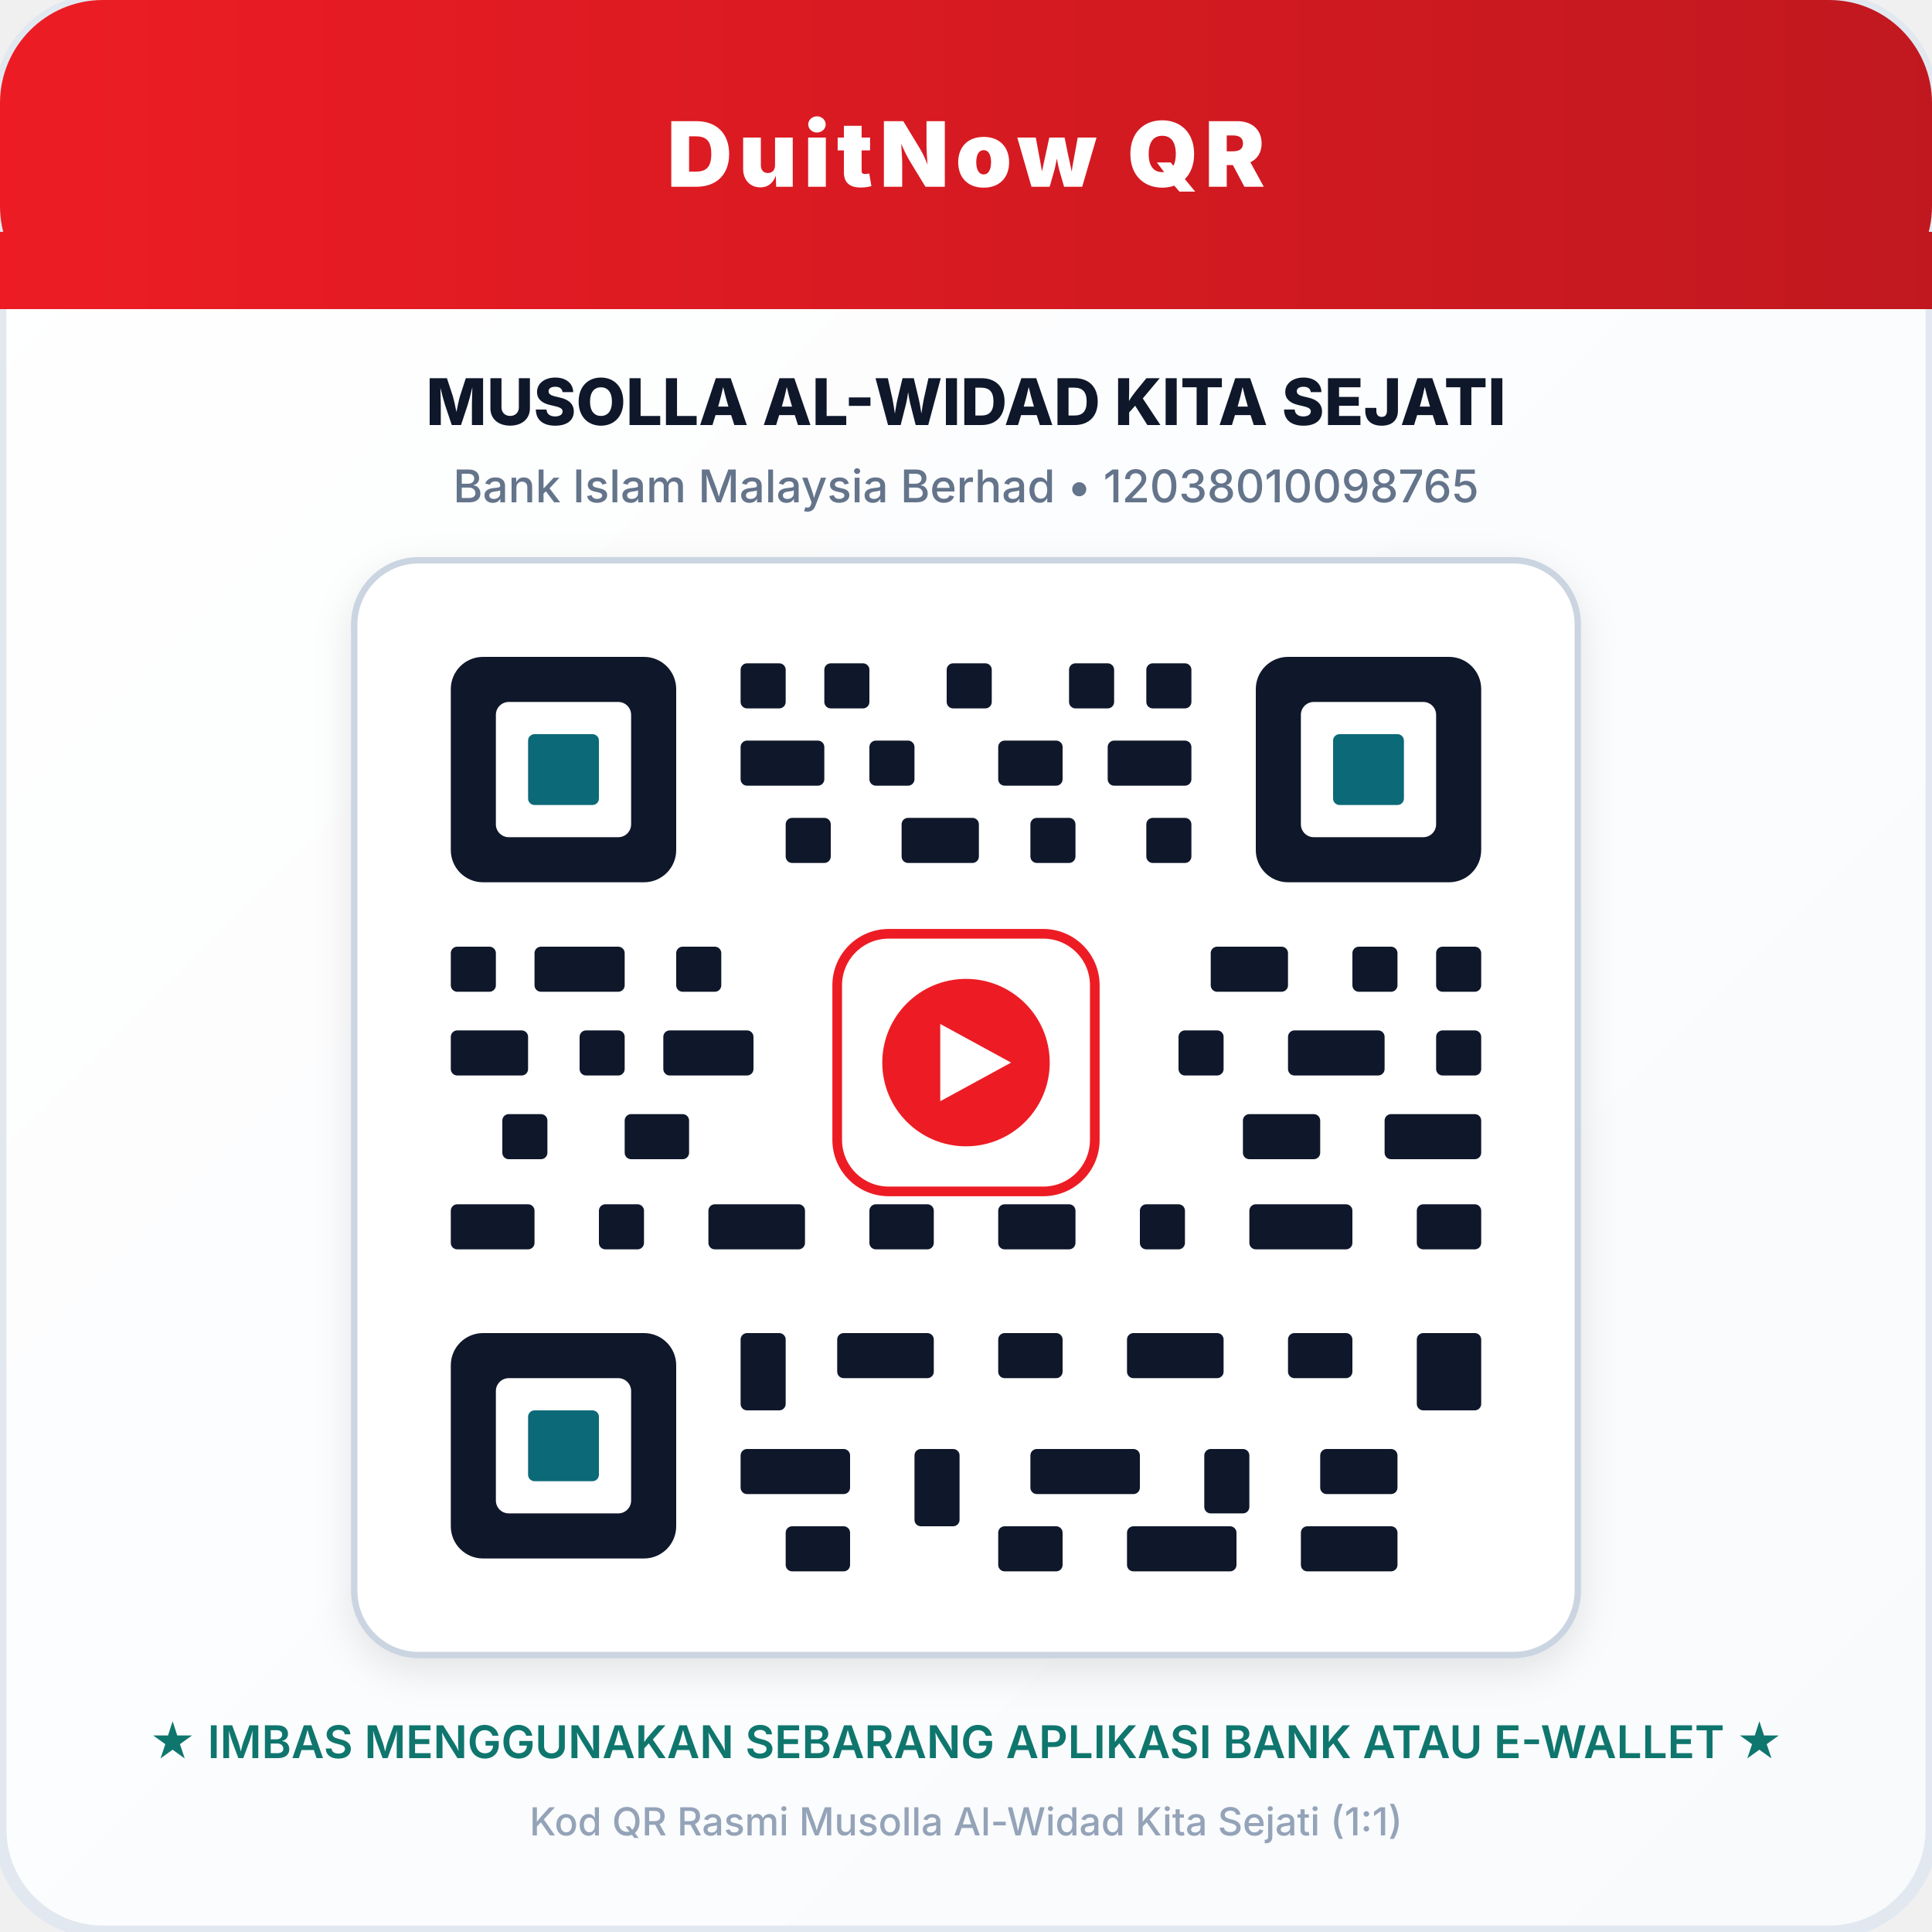
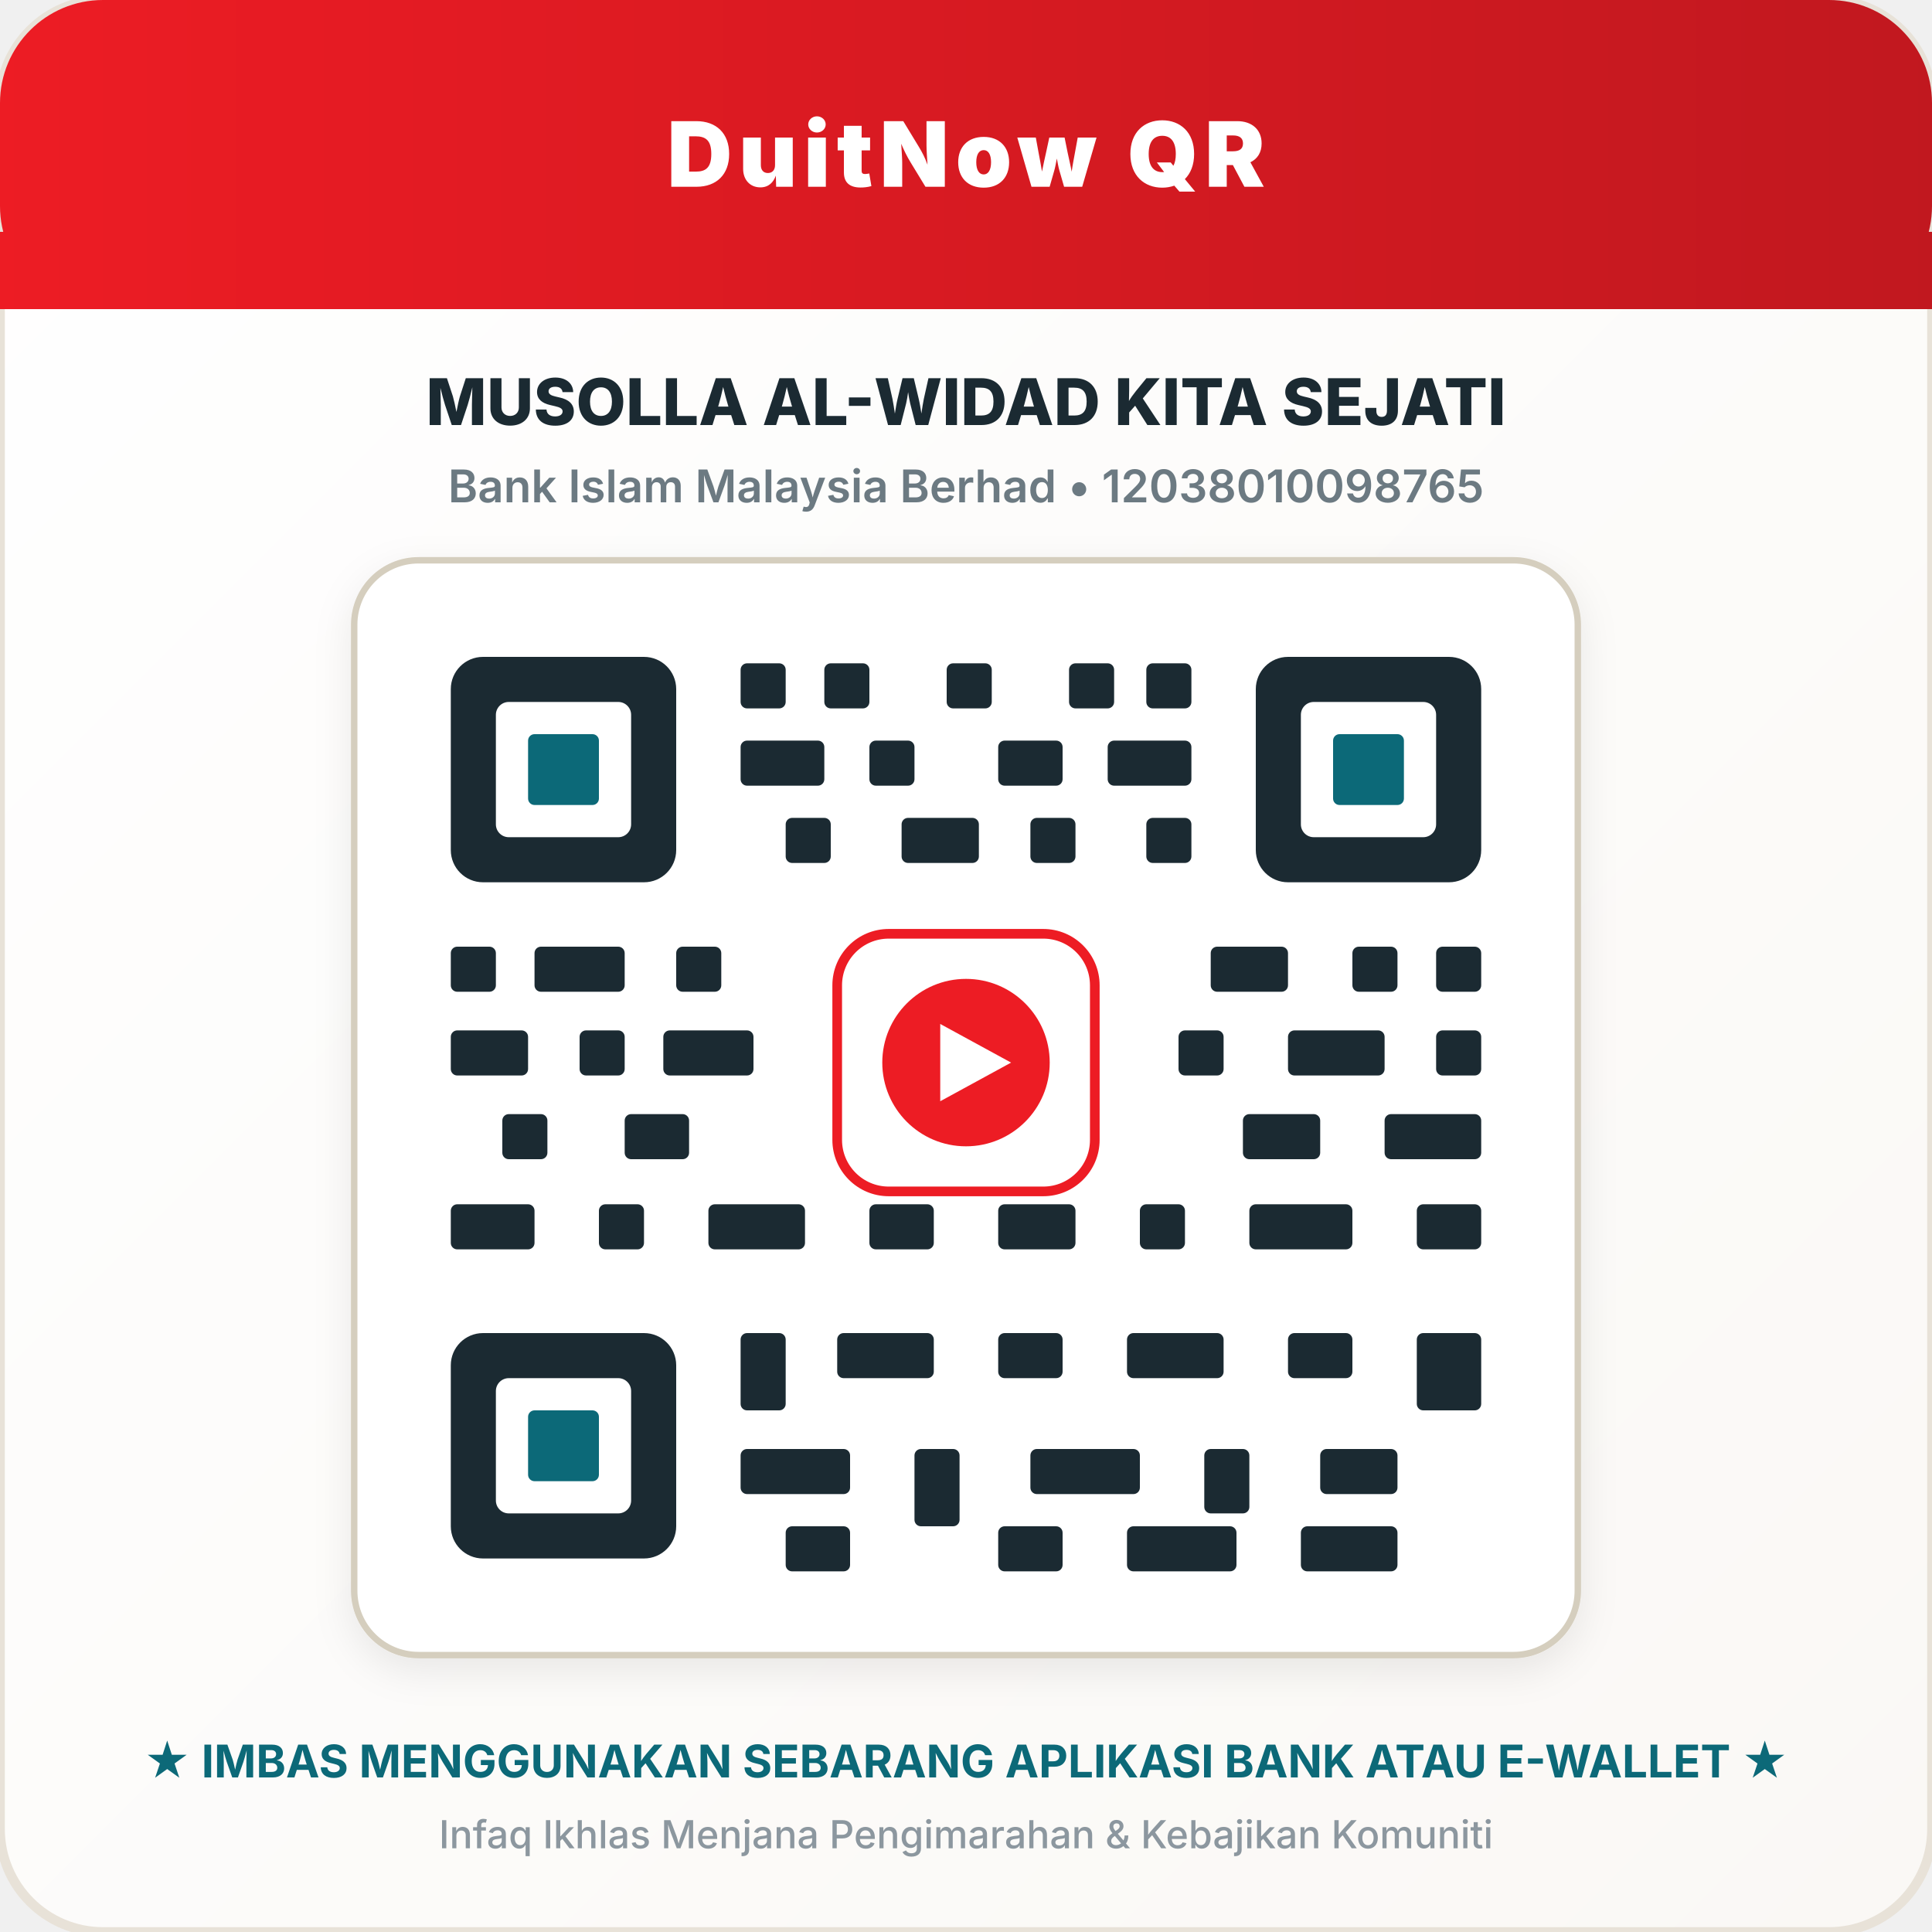
<svg xmlns="http://www.w3.org/2000/svg" viewBox="0 0 600 600" width="100%" height="100%">
  <defs>
    <linearGradient id="qrBg" x1="0%" y1="0%" x2="100%" y2="100%">
      <stop offset="0%" stop-color="#ffffff" />
-       <stop offset="100%" stop-color="#f8fafc" />
+       <stop offset="100%" stop-color="#faf8f5" />
    </linearGradient>
    <linearGradient id="dnHeader" x1="0%" y1="0%" x2="100%" y2="0%">
      <stop offset="0%" stop-color="#ed1c24" />
      <stop offset="100%" stop-color="#c1181f" />
    </linearGradient>
    <filter id="shadow" x="-5%" y="-5%" width="110%" height="110%">
-       <feDropShadow dx="0" dy="4" stdDeviation="6" flood-opacity="0.1" />
+       <feDropShadow dx="0" dy="4" stdDeviation="6" flood-opacity="0.08" />
    </filter>
  </defs>
-   <rect width="600" height="600" rx="32" fill="url(#qrBg)" stroke="#e2e8f0" stroke-width="4" />
+   <rect width="600" height="600" rx="32" fill="url(#qrBg)" stroke="#e8e2d8" stroke-width="3" />
  <rect x="0" y="0" width="600" height="96" rx="32" fill="url(#dnHeader)" />
  <rect x="0" y="72" width="600" height="24" fill="url(#dnHeader)" />
-   <text x="300" y="58" font-family="system-ui, -apple-system, sans-serif" font-size="28" font-weight="900" fill="#ffffff" text-anchor="middle" letter-spacing="2">DuitNow QR</text>
-   <text x="300" y="132" font-family="system-ui, -apple-system, sans-serif" font-size="20" font-weight="800" fill="#0f172a" text-anchor="middle">MUSOLLA AL-WIDAD KITA SEJATI</text>
-   <text x="300" y="156" font-family="system-ui, -apple-system, sans-serif" font-size="14" font-weight="500" fill="#64748b" text-anchor="middle">Bank Islam Malaysia Berhad • 12038010098765</text>
-   <rect x="110" y="174" width="380" height="340" rx="20" fill="#ffffff" stroke="#cbd5e1" stroke-width="2" filter="url(#shadow)" />
-   <rect x="140" y="204" width="70" height="70" rx="10" fill="#0f172a" />
+   <text x="300" y="58" font-family="'Plus Jakarta Sans', system-ui, -apple-system, sans-serif" font-size="28" font-weight="900" fill="#ffffff" text-anchor="middle" letter-spacing="2">DuitNow QR</text>
+   <text x="300" y="132" font-family="'Plus Jakarta Sans', system-ui, -apple-system, sans-serif" font-size="20" font-weight="800" fill="#1b2a32" text-anchor="middle">MUSOLLA AL-WIDAD KITA SEJATI</text>
+   <text x="300" y="156" font-family="'Plus Jakarta Sans', system-ui, -apple-system, sans-serif" font-size="14" font-weight="600" fill="#6c7a82" text-anchor="middle">Bank Islam Malaysia Berhad • 12038010098765</text>
+   <rect x="110" y="174" width="380" height="340" rx="20" fill="#ffffff" stroke="#d5cebe" stroke-width="2" filter="url(#shadow)" />
+   <rect x="140" y="204" width="70" height="70" rx="10" fill="#1b2a32" />
  <rect x="154" y="218" width="42" height="42" rx="4" fill="#ffffff" />
  <rect x="164" y="228" width="22" height="22" rx="2" fill="#0c6978" />
-   <rect x="390" y="204" width="70" height="70" rx="10" fill="#0f172a" />
+   <rect x="390" y="204" width="70" height="70" rx="10" fill="#1b2a32" />
  <rect x="404" y="218" width="42" height="42" rx="4" fill="#ffffff" />
  <rect x="414" y="228" width="22" height="22" rx="2" fill="#0c6978" />
-   <rect x="140" y="414" width="70" height="70" rx="10" fill="#0f172a" />
+   <rect x="140" y="414" width="70" height="70" rx="10" fill="#1b2a32" />
  <rect x="154" y="428" width="42" height="42" rx="4" fill="#ffffff" />
  <rect x="164" y="438" width="22" height="22" rx="2" fill="#0c6978" />
-   <g fill="#0f172a">
+   <g fill="#1b2a32">
    <rect x="230" y="206" width="14" height="14" rx="2" />
    <rect x="256" y="206" width="14" height="14" rx="2" />
    <rect x="294" y="206" width="14" height="14" rx="2" />
    <rect x="332" y="206" width="14" height="14" rx="2" />
    <rect x="356" y="206" width="14" height="14" rx="2" />
    <rect x="230" y="230" width="26" height="14" rx="2" />
    <rect x="270" y="230" width="14" height="14" rx="2" />
    <rect x="310" y="230" width="20" height="14" rx="2" />
    <rect x="344" y="230" width="26" height="14" rx="2" />
    <rect x="244" y="254" width="14" height="14" rx="2" />
    <rect x="280" y="254" width="24" height="14" rx="2" />
    <rect x="320" y="254" width="14" height="14" rx="2" />
    <rect x="356" y="254" width="14" height="14" rx="2" />
    <rect x="140" y="294" width="14" height="14" rx="2" />
    <rect x="166" y="294" width="28" height="14" rx="2" />
    <rect x="210" y="294" width="14" height="14" rx="2" />
    <rect x="376" y="294" width="24" height="14" rx="2" />
    <rect x="420" y="294" width="14" height="14" rx="2" />
    <rect x="446" y="294" width="14" height="14" rx="2" />
    <rect x="140" y="320" width="24" height="14" rx="2" />
    <rect x="180" y="320" width="14" height="14" rx="2" />
    <rect x="206" y="320" width="28" height="14" rx="2" />
    <rect x="366" y="320" width="14" height="14" rx="2" />
    <rect x="400" y="320" width="30" height="14" rx="2" />
    <rect x="446" y="320" width="14" height="14" rx="2" />
    <rect x="156" y="346" width="14" height="14" rx="2" />
    <rect x="194" y="346" width="20" height="14" rx="2" />
    <rect x="386" y="346" width="24" height="14" rx="2" />
    <rect x="430" y="346" width="30" height="14" rx="2" />
    <rect x="140" y="374" width="26" height="14" rx="2" />
    <rect x="186" y="374" width="14" height="14" rx="2" />
    <rect x="220" y="374" width="30" height="14" rx="2" />
    <rect x="270" y="374" width="20" height="14" rx="2" />
    <rect x="310" y="374" width="24" height="14" rx="2" />
    <rect x="354" y="374" width="14" height="14" rx="2" />
    <rect x="388" y="374" width="32" height="14" rx="2" />
    <rect x="440" y="374" width="20" height="14" rx="2" />
    <rect x="230" y="414" width="14" height="24" rx="2" />
    <rect x="260" y="414" width="30" height="14" rx="2" />
    <rect x="310" y="414" width="20" height="14" rx="2" />
    <rect x="350" y="414" width="30" height="14" rx="2" />
    <rect x="400" y="414" width="20" height="14" rx="2" />
    <rect x="440" y="414" width="20" height="24" rx="2" />
    <rect x="230" y="450" width="34" height="14" rx="2" />
    <rect x="284" y="450" width="14" height="24" rx="2" />
    <rect x="320" y="450" width="34" height="14" rx="2" />
    <rect x="374" y="450" width="14" height="20" rx="2" />
    <rect x="410" y="450" width="24" height="14" rx="2" />
    <rect x="244" y="474" width="20" height="14" rx="2" />
    <rect x="310" y="474" width="20" height="14" rx="2" />
    <rect x="350" y="474" width="34" height="14" rx="2" />
    <rect x="404" y="474" width="30" height="14" rx="2" />
  </g>
  <rect x="260" y="290" width="80" height="80" rx="16" fill="#ffffff" stroke="#ed1c24" stroke-width="3" />
  <circle cx="300" cy="330" r="26" fill="#ed1c24" />
  <path d="M 292 318 L 314 330 L 292 342 Z" fill="#ffffff" />
-   <text x="300" y="546" font-family="system-ui, -apple-system, sans-serif" font-size="14" font-weight="600" fill="#0f766e" text-anchor="middle">★ IMBAS MENGGUNAKAN SEBARANG APLIKASI BANK ATAU E-WALLET ★</text>
-   <text x="300" y="570" font-family="system-ui, -apple-system, sans-serif" font-size="12" font-weight="500" fill="#94a3b8" text-anchor="middle">Kod QR Rasmi Musolla Al-Widad Kita Sejati (1:1)</text>
+   <text x="300" y="552" font-family="'Plus Jakarta Sans', system-ui, -apple-system, sans-serif" font-size="14" font-weight="700" fill="#0c6978" text-anchor="middle">★ IMBAS MENGGUNAKAN SEBARANG APLIKASI BANK ATAU E-WALLET ★</text>
+   <text x="300" y="574" font-family="'Plus Jakarta Sans', system-ui, -apple-system, sans-serif" font-size="12" font-weight="500" fill="#8c979f" text-anchor="middle">Infaq Ikhlas Menjana Pengimarahan &amp; Kebajikan Komuniti</text>
</svg>
